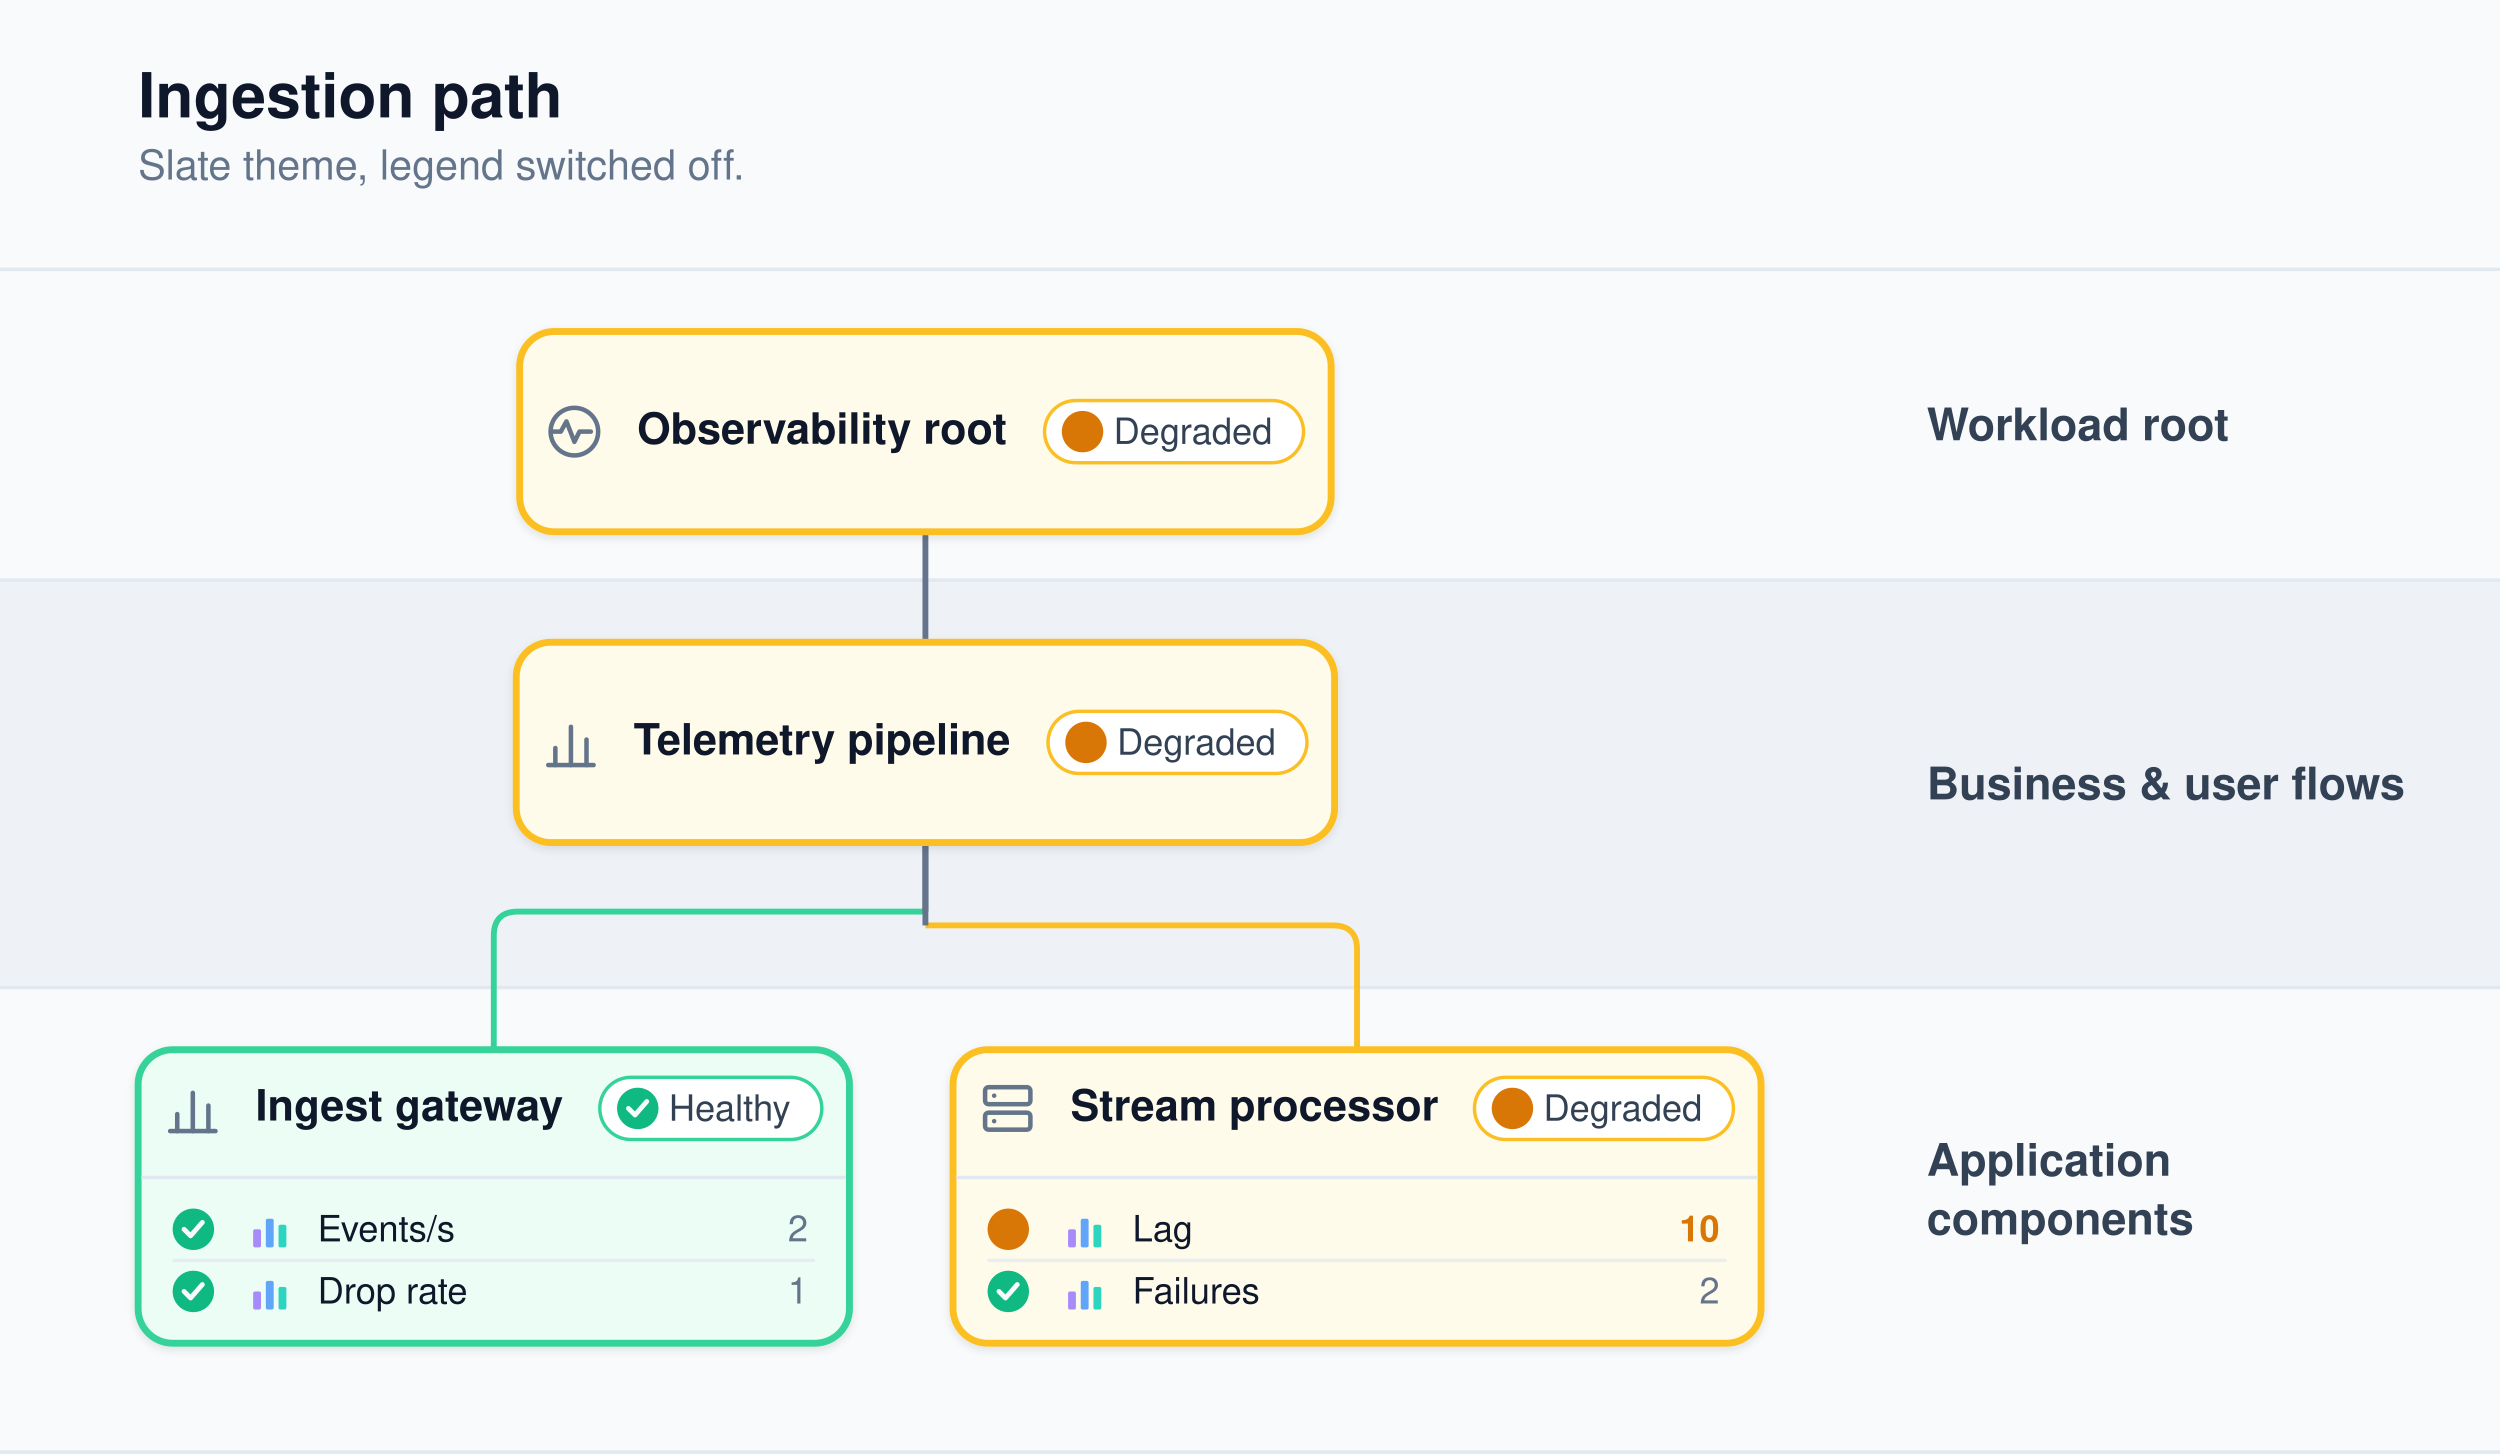
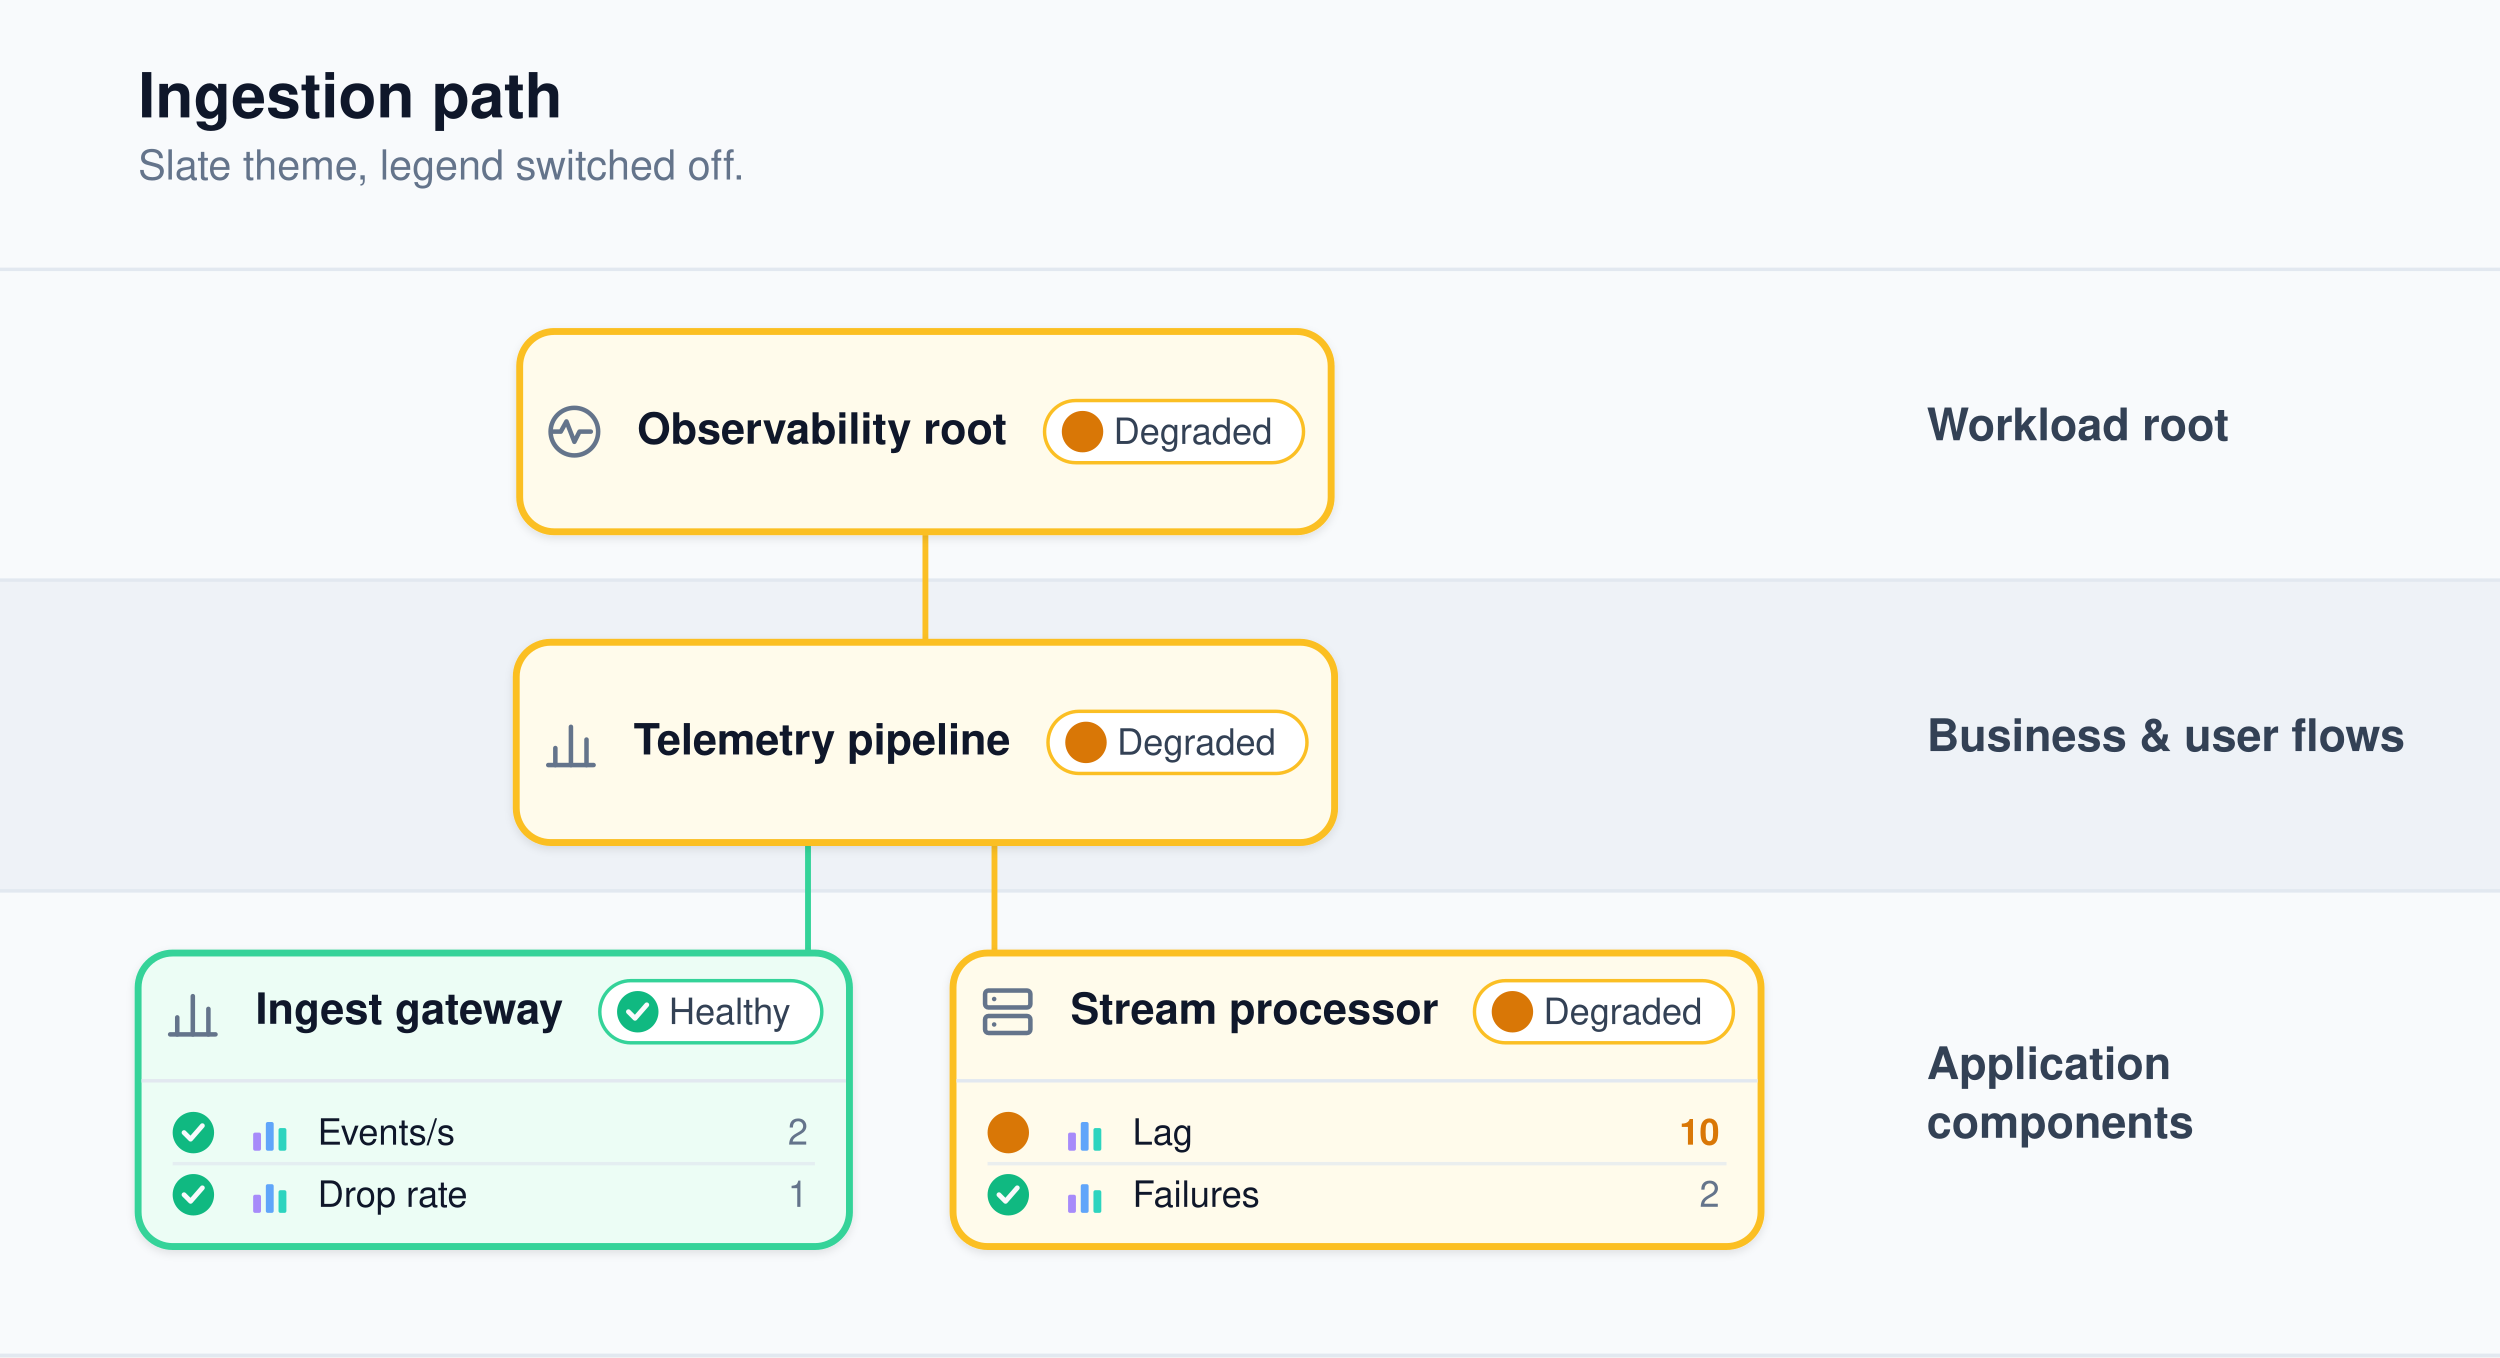
- <svg xmlns="http://www.w3.org/2000/svg" width="724" height="421" viewBox="0 0 724 421" font-family="Segoe UI, -apple-system, BlinkMacSystemFont, Helvetica, Arial, sans-serif">
+ <svg xmlns="http://www.w3.org/2000/svg" width="724" height="393" viewBox="0 0 724 393" font-family="Segoe UI, -apple-system, BlinkMacSystemFont, Helvetica, Arial, sans-serif">
  <defs>
    <filter id="cs" x="-20%" y="-20%" width="140%" height="140%">
      <feDropShadow dx="0" dy="1" stdDeviation="1.3" flood-color="#000" flood-opacity="0.1" />
    </filter>
  </defs>
-   <rect width="724" height="421" fill="#f8fafc" />
+   <rect width="724" height="393" fill="#f8fafc" />
  <rect x="0" y="78.0" width="724" height="90.0" fill="#f8fafc" />
  <line x1="0" y1="78.0" x2="724" y2="78.0" stroke="#e2e8f0" />
  <text x="558.0" y="127.5" font-size="13" font-weight="700" fill="#334155">Workload root</text>
-   <rect x="0" y="168.0" width="724" height="118.0" fill="#eef2f7" />
+   <rect x="0" y="168.0" width="724" height="90.0" fill="#eef2f7" />
  <line x1="0" y1="168.0" x2="724" y2="168.0" stroke="#e2e8f0" />
-   <text x="558.0" y="231.5" font-size="13" font-weight="700" fill="#334155">Business &amp; user flows</text>
-   <rect x="0" y="286.0" width="724" height="117.0" fill="#f8fafc" />
-   <line x1="0" y1="286.0" x2="724" y2="286.0" stroke="#e2e8f0" />
-   <text x="558.0" y="340.5" font-size="13" font-weight="700" fill="#334155">Application</text>
-   <text x="558.0" y="357.5" font-size="13" font-weight="700" fill="#334155">components</text>
-   <line x1="0" y1="420.5" x2="724" y2="420.5" stroke="#e2e8f0" />
+   <text x="558.0" y="217.5" font-size="13" font-weight="700" fill="#334155">Business &amp; user flows</text>
+   <rect x="0" y="258.0" width="724" height="117.0" fill="#f8fafc" />
+   <line x1="0" y1="258.0" x2="724" y2="258.0" stroke="#e2e8f0" />
+   <text x="558.0" y="312.5" font-size="13" font-weight="700" fill="#334155">Application</text>
+   <text x="558.0" y="329.5" font-size="13" font-weight="700" fill="#334155">components</text>
+   <line x1="0" y1="392.5" x2="724" y2="392.5" stroke="#e2e8f0" />
  <text x="40" y="34" font-size="18" font-weight="700" fill="#0f172a">Ingestion path</text>
  <text x="40" y="52" font-size="12" fill="#64748b">Slate theme, legend switched off.</text>
  <g transform="translate(40.0,0)">
    <g fill="none" stroke-linecap="butt" stroke-linejoin="round">
-       <path d="M103.0 304.0 L103.0 271.0 Q103.0 264.0 110.0 264.0 L228.0 264.0" stroke="#34d399" stroke-width="1.7" />
-       <path d="M228.0 264.0 L228.0 244.0" stroke="#64748b" stroke-width="1.7" />
-       <path d="M353.0 304.0 L353.0 275.0 Q353.0 268.0 346.0 268.0 L228.0 268.0" stroke="#fbbf24" stroke-width="1.7" />
-       <path d="M228.0 268.0 L228.0 244.0" stroke="#64748b" stroke-width="1.7" />
-       <path d="M228.0 186.0 L228.0 154.0" stroke="#64748b" stroke-width="1.7" />
+       <path d="M194.0 276.0 L194.0 244.0" stroke="#34d399" stroke-width="1.7" />
+       <path d="M248.0 276.0 L248.0 244.0" stroke="#fbbf24" stroke-width="1.7" />
+       <path d="M228.0 186.0 L228.0 154.0" stroke="#fbbf24" stroke-width="1.7" />
    </g>
    <g filter="url(#cs)">
-       <rect x="0.0" y="304.0" width="206" height="85" rx="10" fill="#ecfdf5" stroke="#34d399" stroke-width="2" />
+       <rect x="0.0" y="276.0" width="206" height="85" rx="10" fill="#ecfdf5" stroke="#34d399" stroke-width="2" />
    </g>
-     <g transform="translate(6.0,311.16) scale(0.82)">
+     <g transform="translate(6.0,283.16) scale(0.82)">
      <path d="M4 20h16" fill="none" stroke="#64748b" stroke-width="1.6" stroke-linecap="round" stroke-linejoin="round" />
      <path d="M6.5 20v-6M12 20V6.5M17.5 20v-9" fill="none" stroke="#64748b" stroke-width="1.6" stroke-linecap="round" stroke-linejoin="round" />
    </g>
-     <text x="34.0" y="324.5" font-size="12.5" font-weight="600" fill="#0f172a">Ingest gateway</text>
-     <rect x="133.7" y="312.00" width="64.3" height="18" rx="9" fill="#ffffff" stroke="#34d399" stroke-width="1" />
-     <circle cx="144.7" cy="321.0" r="6" fill="#10b981" />
-     <path d="M142.0 321.0 l1.9 1.9 l3.4 -3.9" fill="none" stroke="#f8fafc" stroke-width="1.4" stroke-linecap="round" stroke-linejoin="round" />
-     <text x="153.7" y="324.57" font-size="10.5" fill="#334155">Healthy</text>
-     <line x1="1.0" y1="341.0" x2="205.0" y2="341.0" stroke="#e2e8f0" />
-     <circle cx="16.0" cy="356.0" r="6" fill="#10b981" />
-     <path d="M13.3 356.0 l1.9 1.9 l3.4 -3.9" fill="none" stroke="#f8fafc" stroke-width="1.4" stroke-linecap="round" stroke-linejoin="round" />
-     <g transform="translate(32.0,349.0) scale(0.875)">
+     <text x="34.0" y="296.5" font-size="12.5" font-weight="600" fill="#0f172a">Ingest gateway</text>
+     <rect x="133.7" y="284.00" width="64.3" height="18" rx="9" fill="#ffffff" stroke="#34d399" stroke-width="1" />
+     <circle cx="144.7" cy="293.0" r="6" fill="#10b981" />
+     <path d="M142.0 293.0 l1.9 1.9 l3.4 -3.9" fill="none" stroke="#f8fafc" stroke-width="1.4" stroke-linecap="round" stroke-linejoin="round" />
+     <text x="153.7" y="296.57" font-size="10.5" fill="#334155">Healthy</text>
+     <line x1="1.0" y1="313.0" x2="205.0" y2="313.0" stroke="#e2e8f0" />
+     <circle cx="16.0" cy="328.0" r="6" fill="#10b981" />
+     <path d="M13.3 328.0 l1.9 1.9 l3.4 -3.9" fill="none" stroke="#f8fafc" stroke-width="1.4" stroke-linecap="round" stroke-linejoin="round" />
+     <g transform="translate(32.0,321.0) scale(0.875)">
      <rect x="1.5" y="8" width="2.6" height="6" rx="0.6" fill="#a78bfa" />
      <rect x="5.7" y="4.5" width="2.6" height="9.5" rx="0.6" fill="#60a5fa" />
      <rect x="9.9" y="6.5" width="2.6" height="7.5" rx="0.6" fill="#2dd4bf" />
    </g>
-     <text x="52.0" y="359.5" font-size="10.5" fill="#0f172a">Events/s</text>
-     <text x="194.0" y="359.5" font-size="10.5" font-weight="400" fill="#64748b" text-anchor="end">2</text>
-     <line x1="10.0" y1="365.0" x2="196.0" y2="365.0" stroke="#e2e8f0" stroke-opacity="0.7" />
-     <circle cx="16.0" cy="374.0" r="6" fill="#10b981" />
-     <path d="M13.3 374.0 l1.9 1.9 l3.4 -3.9" fill="none" stroke="#f8fafc" stroke-width="1.4" stroke-linecap="round" stroke-linejoin="round" />
-     <g transform="translate(32.0,367.0) scale(0.875)">
+     <text x="52.0" y="331.5" font-size="10.5" fill="#0f172a">Events/s</text>
+     <text x="194.0" y="331.5" font-size="10.5" font-weight="400" fill="#64748b" text-anchor="end">2</text>
+     <line x1="10.0" y1="337.0" x2="196.0" y2="337.0" stroke="#e2e8f0" stroke-opacity="0.7" />
+     <circle cx="16.0" cy="346.0" r="6" fill="#10b981" />
+     <path d="M13.3 346.0 l1.9 1.9 l3.4 -3.9" fill="none" stroke="#f8fafc" stroke-width="1.4" stroke-linecap="round" stroke-linejoin="round" />
+     <g transform="translate(32.0,339.0) scale(0.875)">
      <rect x="1.5" y="8" width="2.6" height="6" rx="0.6" fill="#a78bfa" />
      <rect x="5.7" y="4.5" width="2.6" height="9.5" rx="0.6" fill="#60a5fa" />
      <rect x="9.9" y="6.5" width="2.6" height="7.5" rx="0.6" fill="#2dd4bf" />
    </g>
-     <text x="52.0" y="377.5" font-size="10.5" fill="#0f172a">Drop rate</text>
-     <text x="194.0" y="377.5" font-size="10.5" font-weight="400" fill="#64748b" text-anchor="end">1</text>
+     <text x="52.0" y="349.5" font-size="10.5" fill="#0f172a">Drop rate</text>
+     <text x="194.0" y="349.5" font-size="10.5" font-weight="400" fill="#64748b" text-anchor="end">1</text>
    <g filter="url(#cs)">
-       <rect x="236.0" y="304.0" width="234" height="85" rx="10" fill="#fffbeb" stroke="#fbbf24" stroke-width="2" />
+       <rect x="236.0" y="276.0" width="234" height="85" rx="10" fill="#fffbeb" stroke="#fbbf24" stroke-width="2" />
    </g>
-     <g transform="translate(242.0,311.16) scale(0.82)">
+     <g transform="translate(242.0,283.16) scale(0.82)">
      <rect x="4" y="4.5" width="16" height="6" rx="1.2" fill="none" stroke="#64748b" stroke-width="1.6" stroke-linecap="round" stroke-linejoin="round" />
      <rect x="4" y="13.5" width="16" height="6" rx="1.2" fill="none" stroke="#64748b" stroke-width="1.6" stroke-linecap="round" stroke-linejoin="round" />
      <path d="M7.2 7.5h.01M7.2 16.5h.01" fill="none" stroke="#64748b" stroke-width="1.6" stroke-linecap="round" stroke-linejoin="round" />
    </g>
-     <text x="270.0" y="324.5" font-size="12.5" font-weight="600" fill="#0f172a">Stream processor</text>
-     <rect x="387.0" y="312.00" width="75.0" height="18" rx="9" fill="#ffffff" stroke="#fbbf24" stroke-width="1" />
-     <circle cx="398.0" cy="321.0" r="6" fill="#d97706" />
-     <text x="407.0" y="324.57" font-size="10.5" fill="#334155">Degraded</text>
-     <line x1="237.0" y1="341.0" x2="469.0" y2="341.0" stroke="#e2e8f0" />
-     <circle cx="252.0" cy="356.0" r="6" fill="#d97706" />
-     <g transform="translate(268.0,349.0) scale(0.875)">
+     <text x="270.0" y="296.5" font-size="12.5" font-weight="600" fill="#0f172a">Stream processor</text>
+     <rect x="387.0" y="284.00" width="75.0" height="18" rx="9" fill="#ffffff" stroke="#fbbf24" stroke-width="1" />
+     <circle cx="398.0" cy="293.0" r="6" fill="#d97706" />
+     <text x="407.0" y="296.57" font-size="10.5" fill="#334155">Degraded</text>
+     <line x1="237.0" y1="313.0" x2="469.0" y2="313.0" stroke="#e2e8f0" />
+     <circle cx="252.0" cy="328.0" r="6" fill="#d97706" />
+     <g transform="translate(268.0,321.0) scale(0.875)">
      <rect x="1.5" y="8" width="2.6" height="6" rx="0.6" fill="#a78bfa" />
      <rect x="5.7" y="4.5" width="2.6" height="9.5" rx="0.6" fill="#60a5fa" />
      <rect x="9.9" y="6.5" width="2.6" height="7.5" rx="0.6" fill="#2dd4bf" />
    </g>
-     <text x="288.0" y="359.5" font-size="10.5" fill="#0f172a">Lag</text>
-     <text x="458.0" y="359.5" font-size="10.5" font-weight="600" fill="#d97706" text-anchor="end">10</text>
-     <line x1="246.0" y1="365.0" x2="460.0" y2="365.0" stroke="#e2e8f0" stroke-opacity="0.7" />
-     <circle cx="252.0" cy="374.0" r="6" fill="#10b981" />
-     <path d="M249.3 374.0 l1.9 1.9 l3.4 -3.9" fill="none" stroke="#f8fafc" stroke-width="1.4" stroke-linecap="round" stroke-linejoin="round" />
-     <g transform="translate(268.0,367.0) scale(0.875)">
+     <text x="288.0" y="331.5" font-size="10.5" fill="#0f172a">Lag</text>
+     <text x="458.0" y="331.5" font-size="10.5" font-weight="600" fill="#d97706" text-anchor="end">10</text>
+     <line x1="246.0" y1="337.0" x2="460.0" y2="337.0" stroke="#e2e8f0" stroke-opacity="0.7" />
+     <circle cx="252.0" cy="346.0" r="6" fill="#10b981" />
+     <path d="M249.3 346.0 l1.9 1.9 l3.4 -3.9" fill="none" stroke="#f8fafc" stroke-width="1.4" stroke-linecap="round" stroke-linejoin="round" />
+     <g transform="translate(268.0,339.0) scale(0.875)">
      <rect x="1.5" y="8" width="2.6" height="6" rx="0.6" fill="#a78bfa" />
      <rect x="5.7" y="4.5" width="2.6" height="9.5" rx="0.6" fill="#60a5fa" />
      <rect x="9.9" y="6.5" width="2.6" height="7.5" rx="0.6" fill="#2dd4bf" />
    </g>
-     <text x="288.0" y="377.5" font-size="10.5" fill="#0f172a">Failures</text>
-     <text x="458.0" y="377.5" font-size="10.5" font-weight="400" fill="#64748b" text-anchor="end">2</text>
+     <text x="288.0" y="349.5" font-size="10.5" fill="#0f172a">Failures</text>
+     <text x="458.0" y="349.5" font-size="10.5" font-weight="400" fill="#64748b" text-anchor="end">2</text>
    <g filter="url(#cs)">
      <rect x="109.5" y="186.0" width="237" height="58" rx="10" fill="#fffbeb" stroke="#fbbf24" stroke-width="2" />
    </g>
    <g transform="translate(115.5,205.16) scale(0.82)">
      <path d="M4 20h16" fill="none" stroke="#64748b" stroke-width="1.6" stroke-linecap="round" stroke-linejoin="round" />
      <path d="M6.5 20v-6M12 20V6.5M17.5 20v-9" fill="none" stroke="#64748b" stroke-width="1.6" stroke-linecap="round" stroke-linejoin="round" />
    </g>
    <text x="143.5" y="218.5" font-size="12.5" font-weight="600" fill="#0f172a">Telemetry pipeline</text>
    <rect x="263.5" y="206.00" width="75.0" height="18" rx="9" fill="#ffffff" stroke="#fbbf24" stroke-width="1" />
    <circle cx="274.5" cy="215.0" r="6" fill="#d97706" />
    <text x="283.5" y="218.57" font-size="10.5" fill="#334155">Degraded</text>
    <g filter="url(#cs)">
      <rect x="110.5" y="96.0" width="235" height="58" rx="10" fill="#fffbeb" stroke="#fbbf24" stroke-width="2" />
    </g>
    <g transform="translate(116.5,115.16) scale(0.82)">
      <circle cx="12" cy="12" r="8.4" fill="none" stroke="#64748b" stroke-width="1.6" stroke-linecap="round" stroke-linejoin="round" />
      <path d="M4.2 12h3l2-3.6 2.8 7.2 1.8-3.6h4" fill="none" stroke="#64748b" stroke-width="1.6" stroke-linecap="round" stroke-linejoin="round" />
    </g>
    <text x="144.5" y="128.5" font-size="12.5" font-weight="600" fill="#0f172a">Observability root</text>
    <rect x="262.5" y="116.00" width="75.0" height="18" rx="9" fill="#ffffff" stroke="#fbbf24" stroke-width="1" />
    <circle cx="273.5" cy="125.0" r="6" fill="#d97706" />
    <text x="282.5" y="128.57" font-size="10.5" fill="#334155">Degraded</text>
  </g>
</svg>
